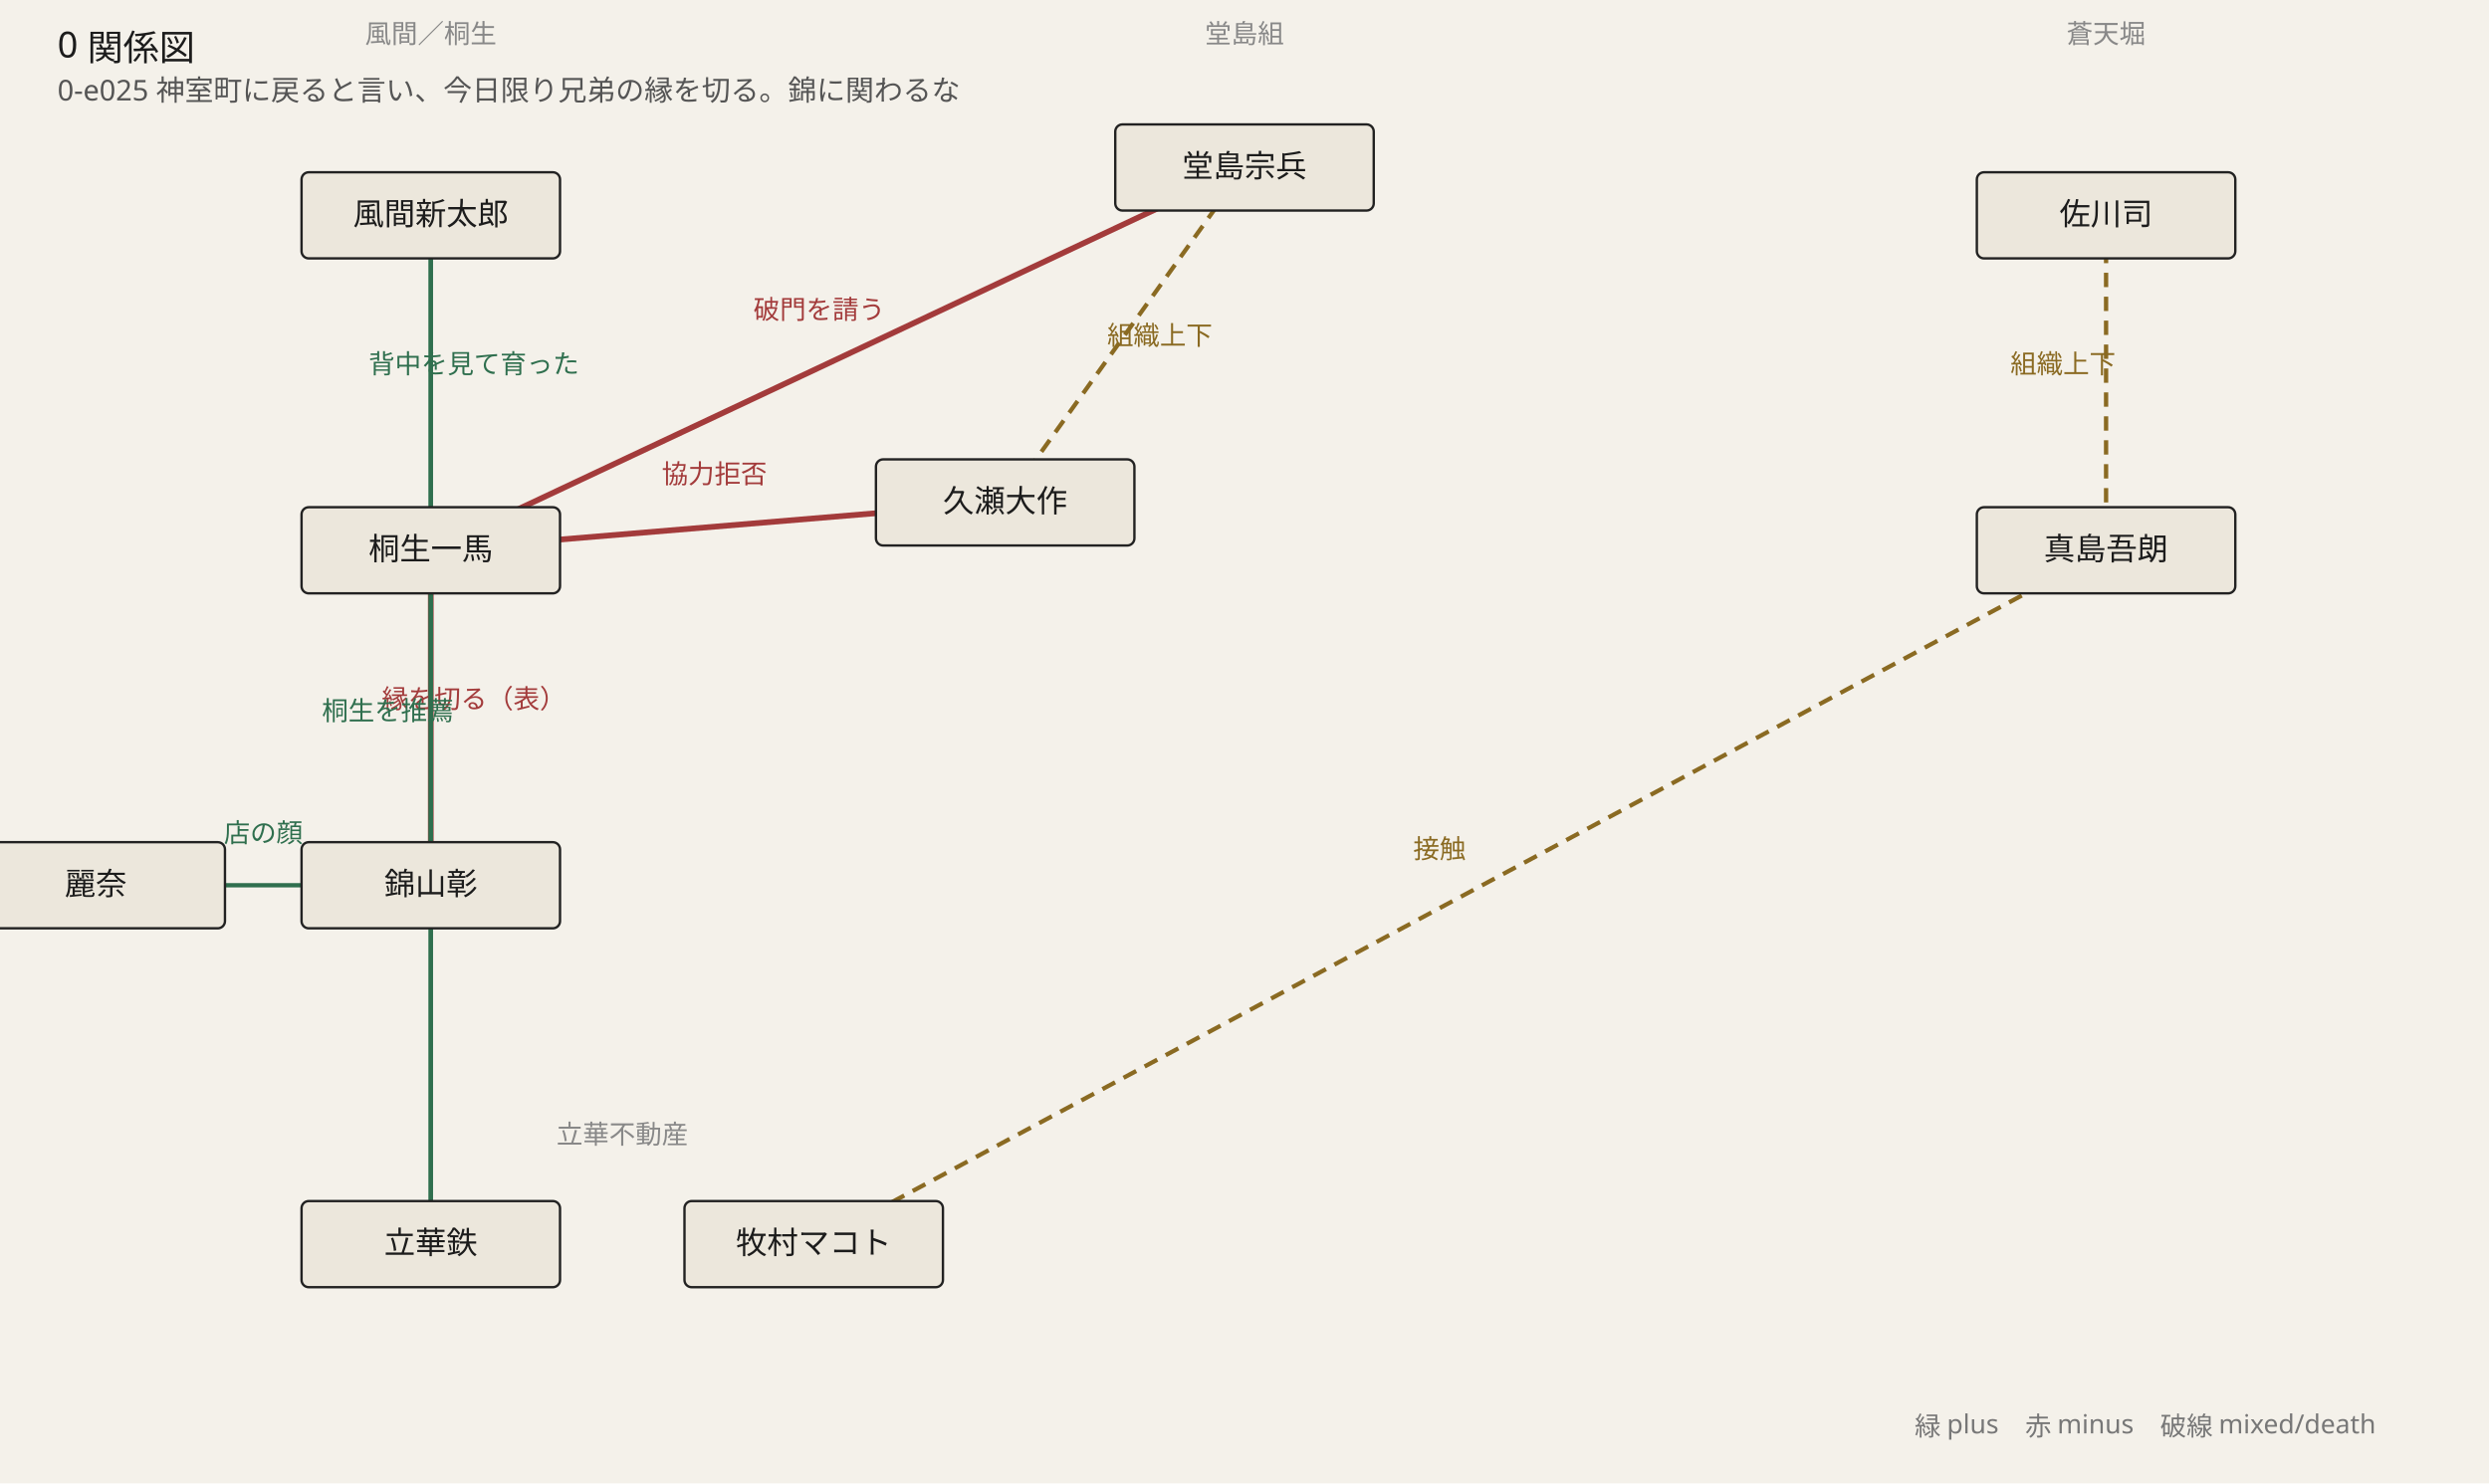
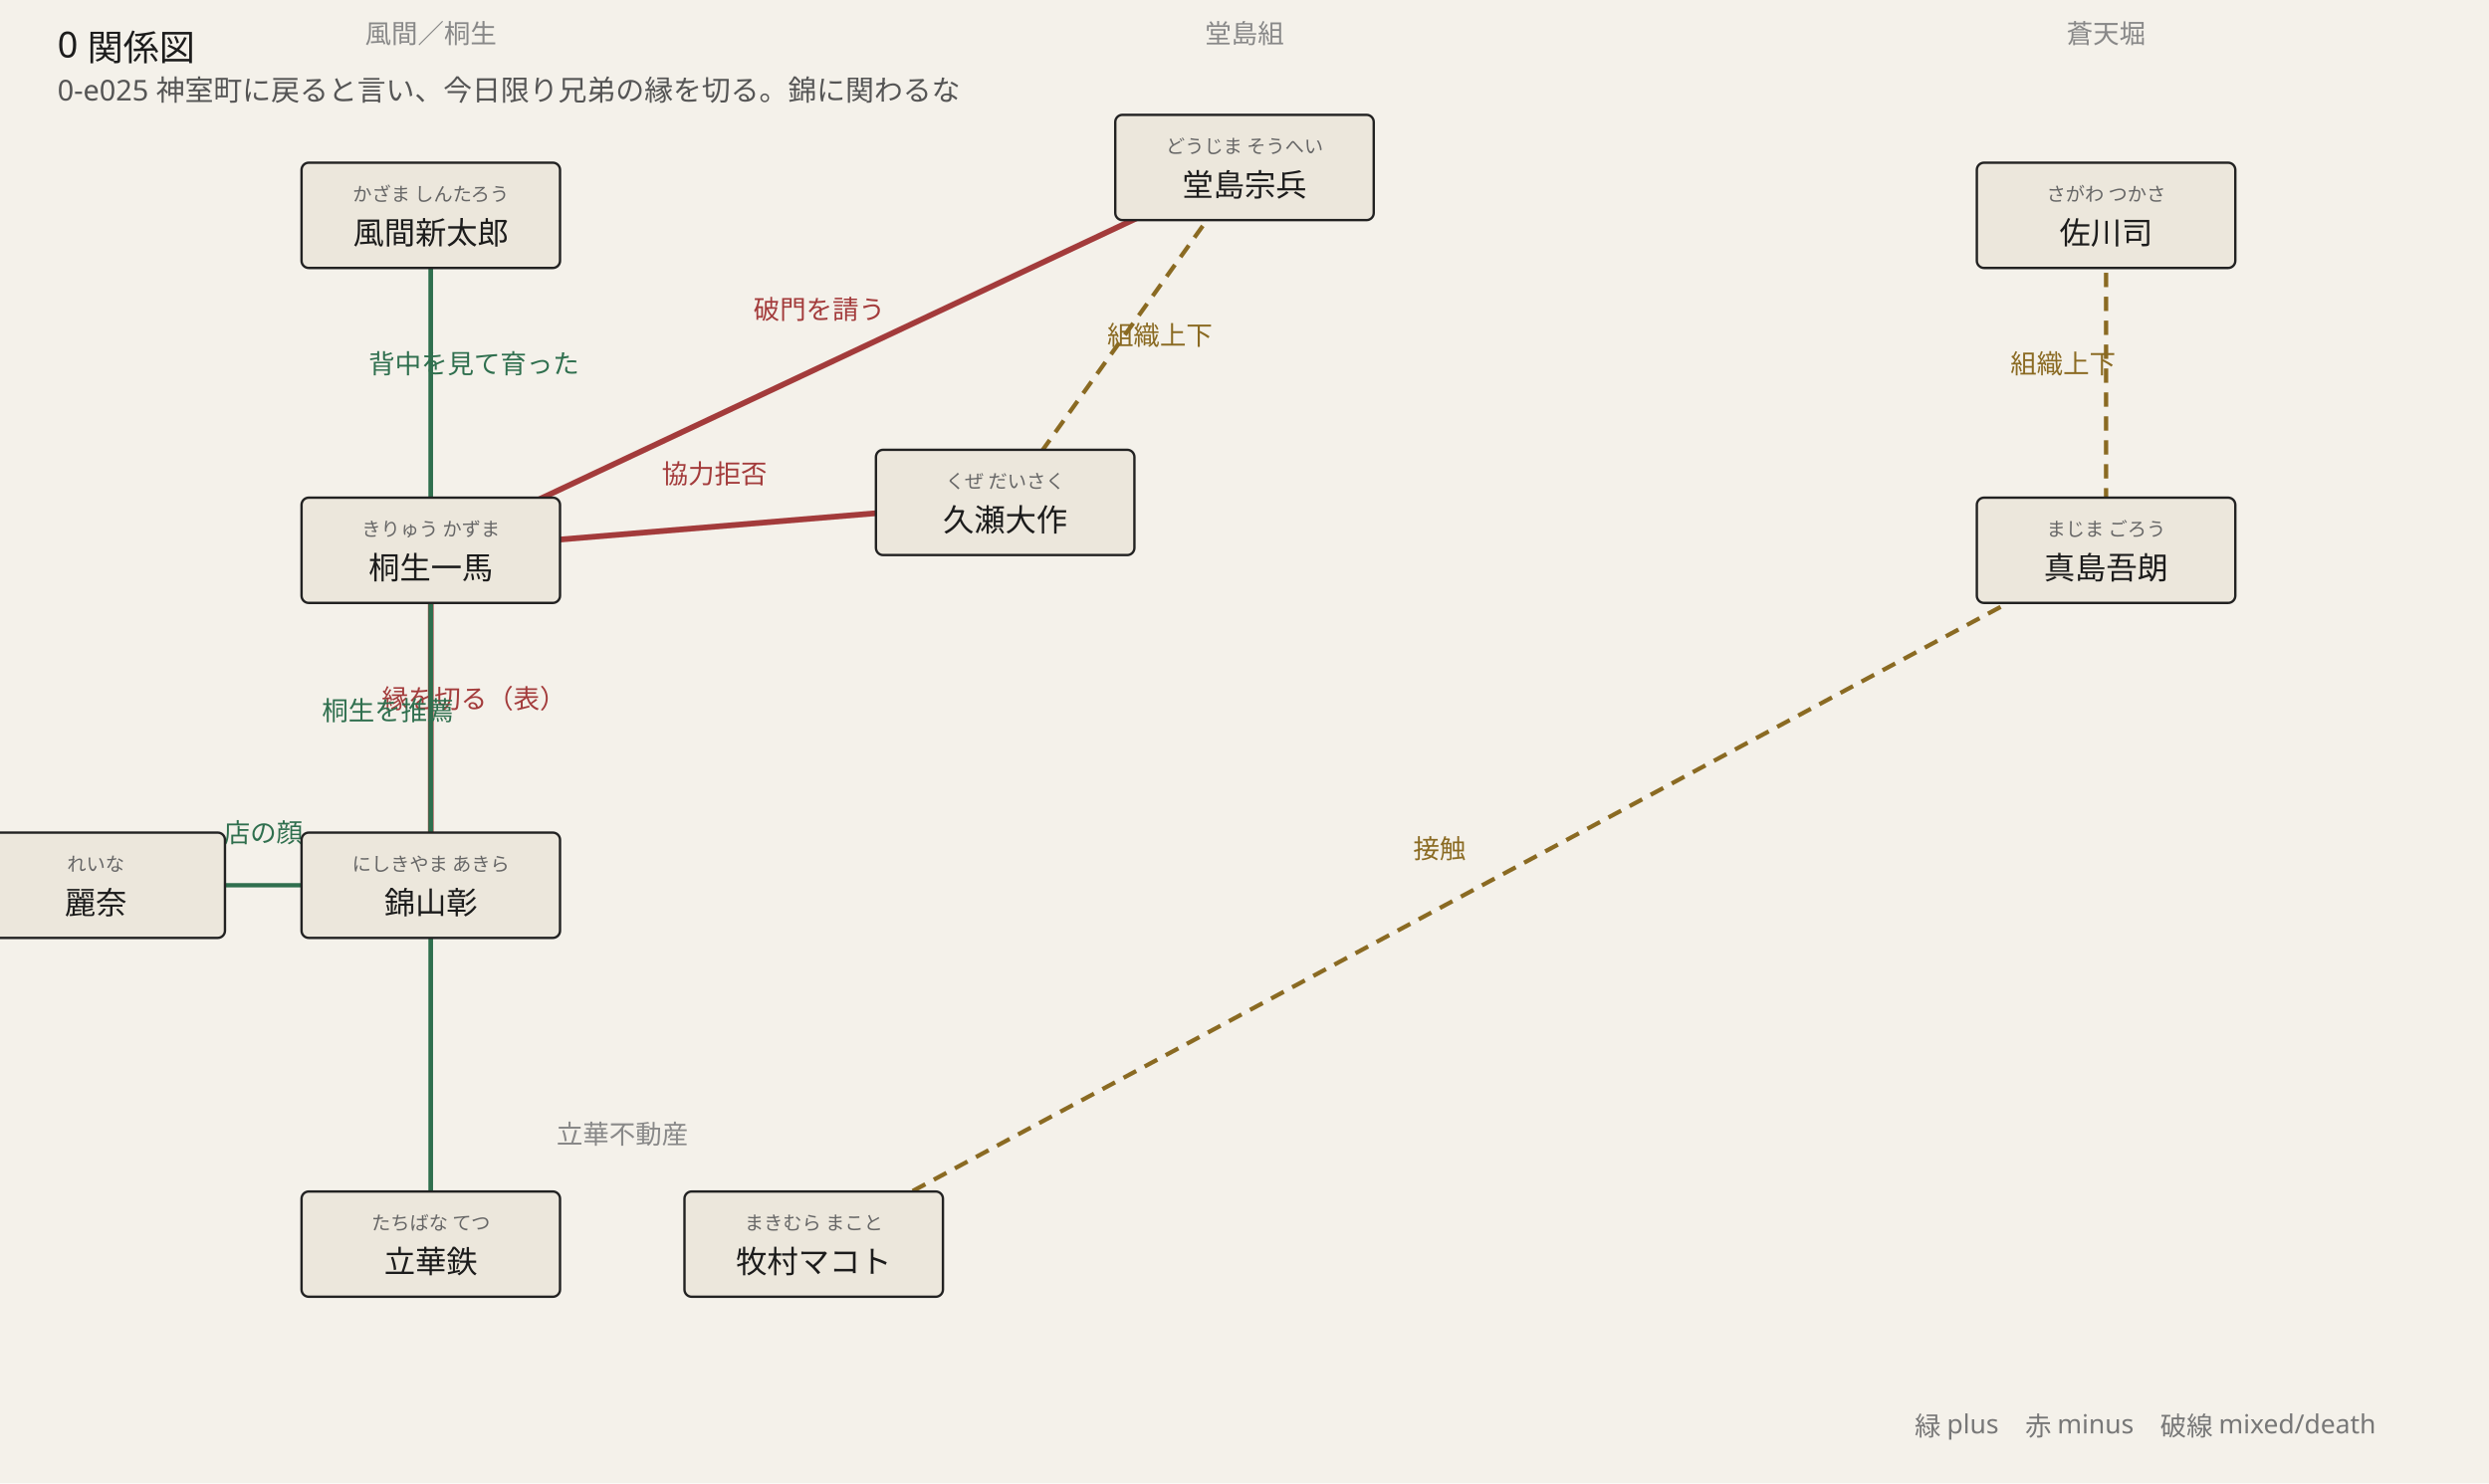
<svg xmlns="http://www.w3.org/2000/svg" viewBox="0 0 1040 620" width="1040" height="620">
  <rect width="1040" height="620" fill="#f4f1ea" />
  <text x="24" y="24" font-family="Yu Gothic, Meiryo, sans-serif" font-size="15" fill="#1c1c1c">0 関係図</text>
  <text x="24" y="42" font-family="Yu Gothic, Meiryo, sans-serif" font-size="12" fill="#555">0-e025  神室町に戻ると言い、今日限り兄弟の縁を切る。錦に関わるな</text>
  <text x="180" y="18" text-anchor="middle" font-family="Yu Gothic, Meiryo, sans-serif" font-size="11" fill="#888">風間／桐生</text>
  <text x="520" y="18" text-anchor="middle" font-family="Yu Gothic, Meiryo, sans-serif" font-size="11" fill="#888">堂島組</text>
  <text x="880" y="18" text-anchor="middle" font-family="Yu Gothic, Meiryo, sans-serif" font-size="11" fill="#888">蒼天堀</text>
  <text x="260" y="478" text-anchor="middle" font-family="Yu Gothic, Meiryo, sans-serif" font-size="11" fill="#888">立華不動産</text>
  <line x1="180" y1="230" x2="180" y2="370" stroke="#a33b3b" stroke-width="2.4" />
  <text x="198.0" y="296.0" text-anchor="middle" font-family="Yu Gothic, Meiryo, sans-serif" font-size="11" fill="#a33b3b">縁を切る（表）</text>
  <line x1="180" y1="230" x2="420" y2="210" stroke="#a33b3b" stroke-width="2.4" />
  <text x="298.5" y="202.0" text-anchor="middle" font-family="Yu Gothic, Meiryo, sans-serif" font-size="11" fill="#a33b3b">協力拒否</text>
  <line x1="520" y1="70" x2="420" y2="210" stroke="#8a6a22" stroke-width="1.8" stroke-dasharray="6 4" />
  <text x="484.6" y="144.1" text-anchor="middle" font-family="Yu Gothic, Meiryo, sans-serif" font-size="11" fill="#8a6a22">組織上下</text>
  <line x1="180" y1="90" x2="180" y2="230" stroke="#2f6f4e" stroke-width="1.8" />
  <text x="198.0" y="156.0" text-anchor="middle" font-family="Yu Gothic, Meiryo, sans-serif" font-size="11" fill="#2f6f4e">背中を見て育った</text>
  <line x1="520" y1="70" x2="180" y2="230" stroke="#a33b3b" stroke-width="2.4" />
  <text x="342.3" y="133.3" text-anchor="middle" font-family="Yu Gothic, Meiryo, sans-serif" font-size="11" fill="#a33b3b">破門を請う</text>
  <line x1="180" y1="230" x2="180" y2="520" stroke="#2f6f4e" stroke-width="1.8" />
  <text x="198.0" y="371.0" text-anchor="middle" font-family="Yu Gothic, Meiryo, sans-serif" font-size="11" fill="#2f6f4e">接触</text>
  <line x1="180" y1="90" x2="180" y2="520" stroke="#2f6f4e" stroke-width="1.8" />
  <text x="162.0" y="301.0" text-anchor="middle" font-family="Yu Gothic, Meiryo, sans-serif" font-size="11" fill="#2f6f4e">桐生を推薦</text>
  <line x1="880" y1="230" x2="880" y2="90" stroke="#8a6a22" stroke-width="1.8" stroke-dasharray="6 4" />
  <text x="862.0" y="156.0" text-anchor="middle" font-family="Yu Gothic, Meiryo, sans-serif" font-size="11" fill="#8a6a22">組織上下</text>
  <line x1="880" y1="230" x2="340" y2="520" stroke="#8a6a22" stroke-width="1.8" stroke-dasharray="6 4" />
  <text x="601.5" y="358.7" text-anchor="middle" font-family="Yu Gothic, Meiryo, sans-serif" font-size="11" fill="#8a6a22">接触</text>
  <line x1="180" y1="370" x2="40" y2="370" stroke="#2f6f4e" stroke-width="1.8" />
  <text x="110.0" y="352.0" text-anchor="middle" font-family="Yu Gothic, Meiryo, sans-serif" font-size="11" fill="#2f6f4e">店の顔</text>
-   <rect x="466" y="52" width="108" height="36" rx="3" fill="#ece7dc" stroke="#222" />
-   <text x="520" y="74" text-anchor="middle" font-family="Yu Gothic, Meiryo, sans-serif" font-size="13" fill="#1c1c1c">堂島宗兵</text>
-   <rect x="826" y="72" width="108" height="36" rx="3" fill="#ece7dc" stroke="#222" />
-   <text x="880" y="94" text-anchor="middle" font-family="Yu Gothic, Meiryo, sans-serif" font-size="13" fill="#1c1c1c">佐川司</text>
-   <rect x="126" y="72" width="108" height="36" rx="3" fill="#ece7dc" stroke="#222" />
-   <text x="180" y="94" text-anchor="middle" font-family="Yu Gothic, Meiryo, sans-serif" font-size="13" fill="#1c1c1c">風間新太郎</text>
-   <rect x="366" y="192" width="108" height="36" rx="3" fill="#ece7dc" stroke="#222" />
-   <text x="420" y="214" text-anchor="middle" font-family="Yu Gothic, Meiryo, sans-serif" font-size="13" fill="#1c1c1c">久瀬大作</text>
-   <rect x="126" y="212" width="108" height="36" rx="3" fill="#ece7dc" stroke="#222" />
-   <text x="180" y="234" text-anchor="middle" font-family="Yu Gothic, Meiryo, sans-serif" font-size="13" fill="#1c1c1c">桐生一馬</text>
-   <rect x="826" y="212" width="108" height="36" rx="3" fill="#ece7dc" stroke="#222" />
-   <text x="880" y="234" text-anchor="middle" font-family="Yu Gothic, Meiryo, sans-serif" font-size="13" fill="#1c1c1c">真島吾朗</text>
-   <rect x="-14" y="352" width="108" height="36" rx="3" fill="#ece7dc" stroke="#222" />
-   <text x="40" y="374" text-anchor="middle" font-family="Yu Gothic, Meiryo, sans-serif" font-size="13" fill="#1c1c1c">麗奈</text>
-   <rect x="126" y="352" width="108" height="36" rx="3" fill="#ece7dc" stroke="#222" />
-   <text x="180" y="374" text-anchor="middle" font-family="Yu Gothic, Meiryo, sans-serif" font-size="13" fill="#1c1c1c">錦山彰</text>
-   <rect x="126" y="502" width="108" height="36" rx="3" fill="#ece7dc" stroke="#222" />
-   <text x="180" y="524" text-anchor="middle" font-family="Yu Gothic, Meiryo, sans-serif" font-size="13" fill="#1c1c1c">立華鉄</text>
-   <rect x="286" y="502" width="108" height="36" rx="3" fill="#ece7dc" stroke="#222" />
-   <text x="340" y="524" text-anchor="middle" font-family="Yu Gothic, Meiryo, sans-serif" font-size="13" fill="#1c1c1c">牧村マコト</text>
+   <rect x="466" y="48" width="108" height="44" rx="3" fill="#ece7dc" stroke="#222" />
+   <text x="520" y="64" text-anchor="middle" font-family="Yu Gothic, Meiryo, sans-serif" font-size="8" fill="#666">どうじま そうへい</text>
+   <text x="520" y="82" text-anchor="middle" font-family="Yu Gothic, Meiryo, sans-serif" font-size="13" fill="#1c1c1c">堂島宗兵</text>
+   <rect x="126" y="68" width="108" height="44" rx="3" fill="#ece7dc" stroke="#222" />
+   <text x="180" y="84" text-anchor="middle" font-family="Yu Gothic, Meiryo, sans-serif" font-size="8" fill="#666">かざま しんたろう</text>
+   <text x="180" y="102" text-anchor="middle" font-family="Yu Gothic, Meiryo, sans-serif" font-size="13" fill="#1c1c1c">風間新太郎</text>
+   <rect x="826" y="68" width="108" height="44" rx="3" fill="#ece7dc" stroke="#222" />
+   <text x="880" y="84" text-anchor="middle" font-family="Yu Gothic, Meiryo, sans-serif" font-size="8" fill="#666">さがわ つかさ</text>
+   <text x="880" y="102" text-anchor="middle" font-family="Yu Gothic, Meiryo, sans-serif" font-size="13" fill="#1c1c1c">佐川司</text>
+   <rect x="366" y="188" width="108" height="44" rx="3" fill="#ece7dc" stroke="#222" />
+   <text x="420" y="204" text-anchor="middle" font-family="Yu Gothic, Meiryo, sans-serif" font-size="8" fill="#666">くぜ だいさく</text>
+   <text x="420" y="222" text-anchor="middle" font-family="Yu Gothic, Meiryo, sans-serif" font-size="13" fill="#1c1c1c">久瀬大作</text>
+   <rect x="126" y="208" width="108" height="44" rx="3" fill="#ece7dc" stroke="#222" />
+   <text x="180" y="224" text-anchor="middle" font-family="Yu Gothic, Meiryo, sans-serif" font-size="8" fill="#666">きりゅう かずま</text>
+   <text x="180" y="242" text-anchor="middle" font-family="Yu Gothic, Meiryo, sans-serif" font-size="13" fill="#1c1c1c">桐生一馬</text>
+   <rect x="826" y="208" width="108" height="44" rx="3" fill="#ece7dc" stroke="#222" />
+   <text x="880" y="224" text-anchor="middle" font-family="Yu Gothic, Meiryo, sans-serif" font-size="8" fill="#666">まじま ごろう</text>
+   <text x="880" y="242" text-anchor="middle" font-family="Yu Gothic, Meiryo, sans-serif" font-size="13" fill="#1c1c1c">真島吾朗</text>
+   <rect x="-14" y="348" width="108" height="44" rx="3" fill="#ece7dc" stroke="#222" />
+   <text x="40" y="364" text-anchor="middle" font-family="Yu Gothic, Meiryo, sans-serif" font-size="8" fill="#666">れいな</text>
+   <text x="40" y="382" text-anchor="middle" font-family="Yu Gothic, Meiryo, sans-serif" font-size="13" fill="#1c1c1c">麗奈</text>
+   <rect x="126" y="348" width="108" height="44" rx="3" fill="#ece7dc" stroke="#222" />
+   <text x="180" y="364" text-anchor="middle" font-family="Yu Gothic, Meiryo, sans-serif" font-size="8" fill="#666">にしきやま あきら</text>
+   <text x="180" y="382" text-anchor="middle" font-family="Yu Gothic, Meiryo, sans-serif" font-size="13" fill="#1c1c1c">錦山彰</text>
+   <rect x="126" y="498" width="108" height="44" rx="3" fill="#ece7dc" stroke="#222" />
+   <text x="180" y="514" text-anchor="middle" font-family="Yu Gothic, Meiryo, sans-serif" font-size="8" fill="#666">たちばな てつ</text>
+   <text x="180" y="532" text-anchor="middle" font-family="Yu Gothic, Meiryo, sans-serif" font-size="13" fill="#1c1c1c">立華鉄</text>
+   <rect x="286" y="498" width="108" height="44" rx="3" fill="#ece7dc" stroke="#222" />
+   <text x="340" y="514" text-anchor="middle" font-family="Yu Gothic, Meiryo, sans-serif" font-size="8" fill="#666">まきむら まこと</text>
+   <text x="340" y="532" text-anchor="middle" font-family="Yu Gothic, Meiryo, sans-serif" font-size="13" fill="#1c1c1c">牧村マコト</text>
  <text x="800" y="600" font-family="Yu Gothic, Meiryo, sans-serif" font-size="11" fill="#777">緑 plus　赤 minus　破線 mixed/death</text>
</svg>
